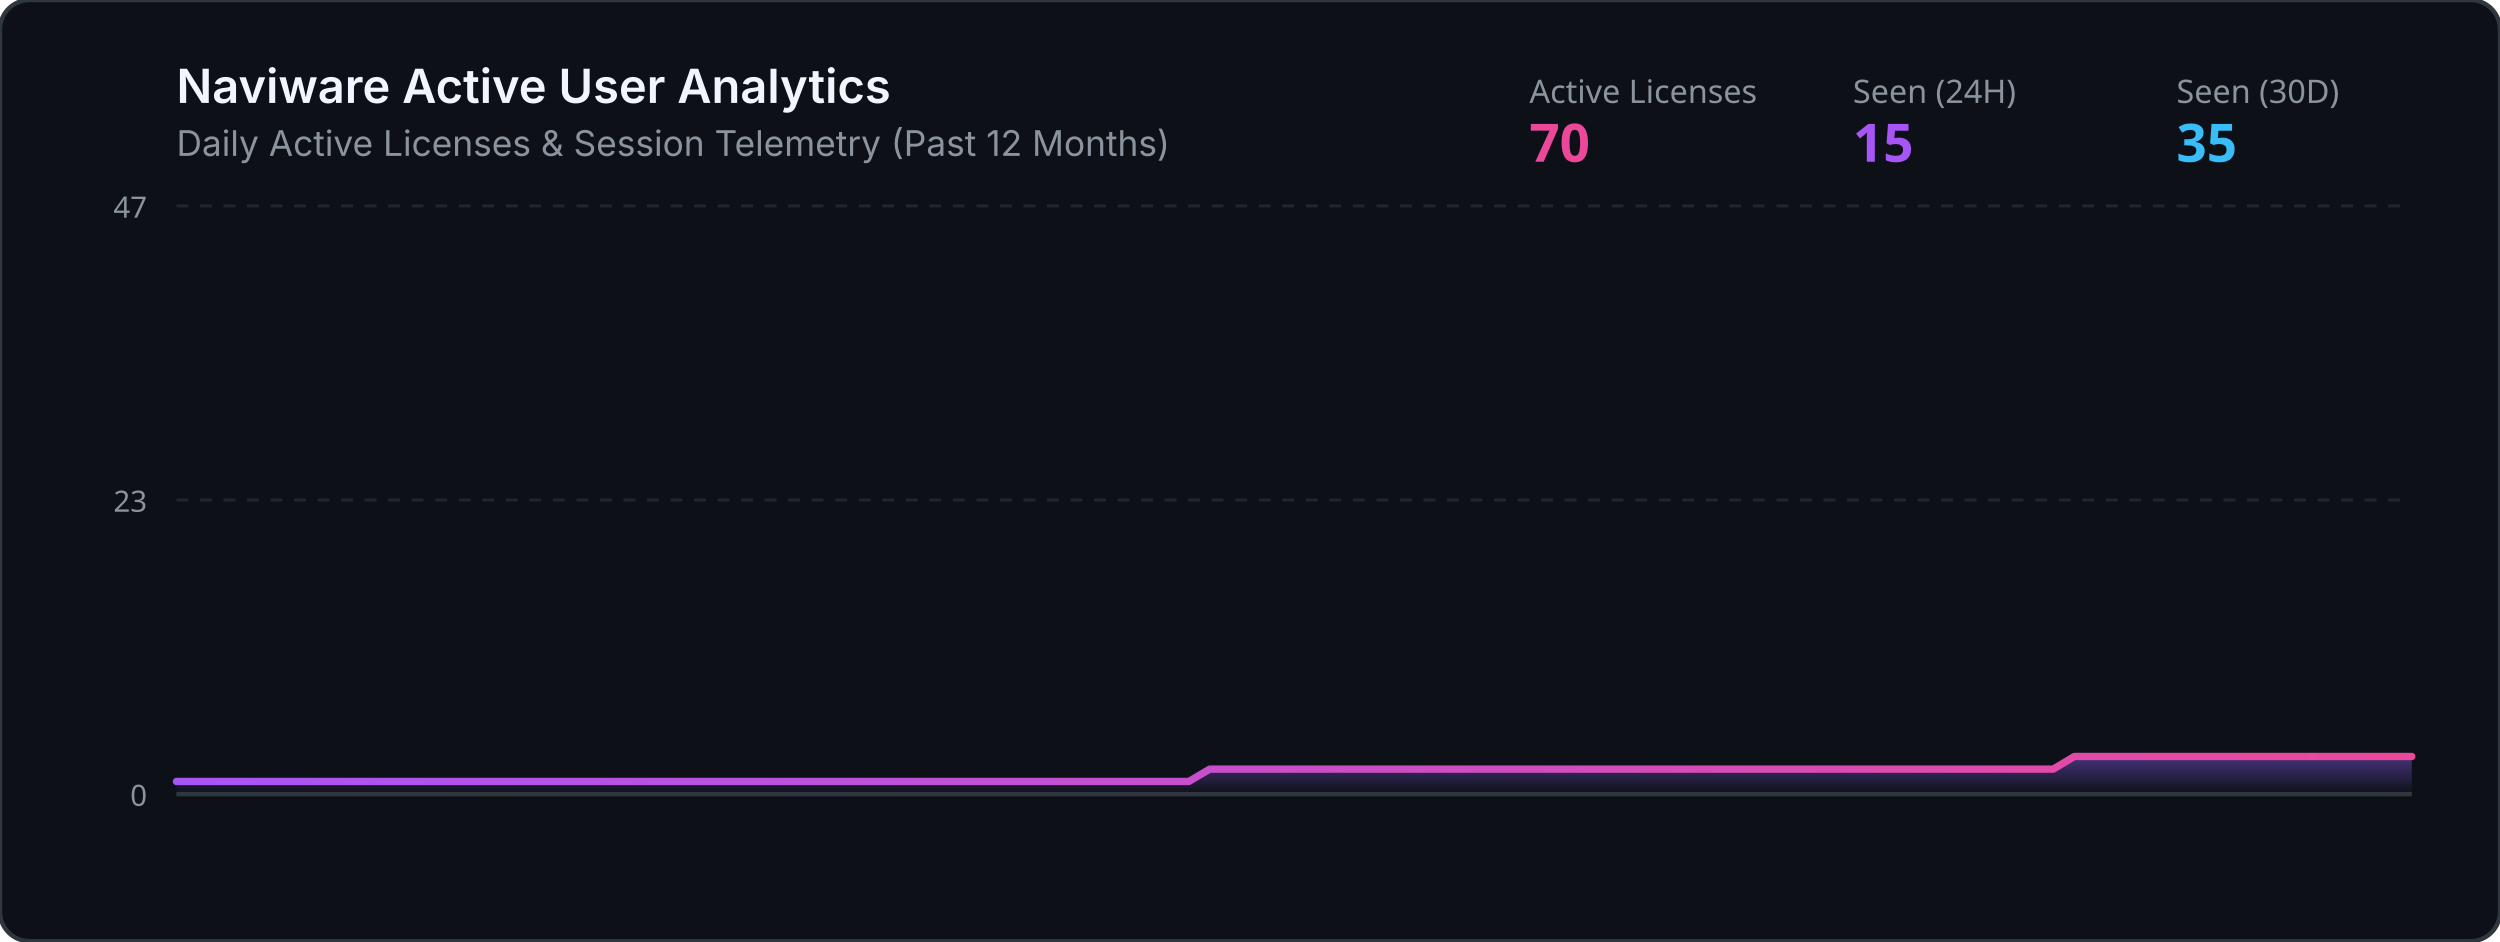
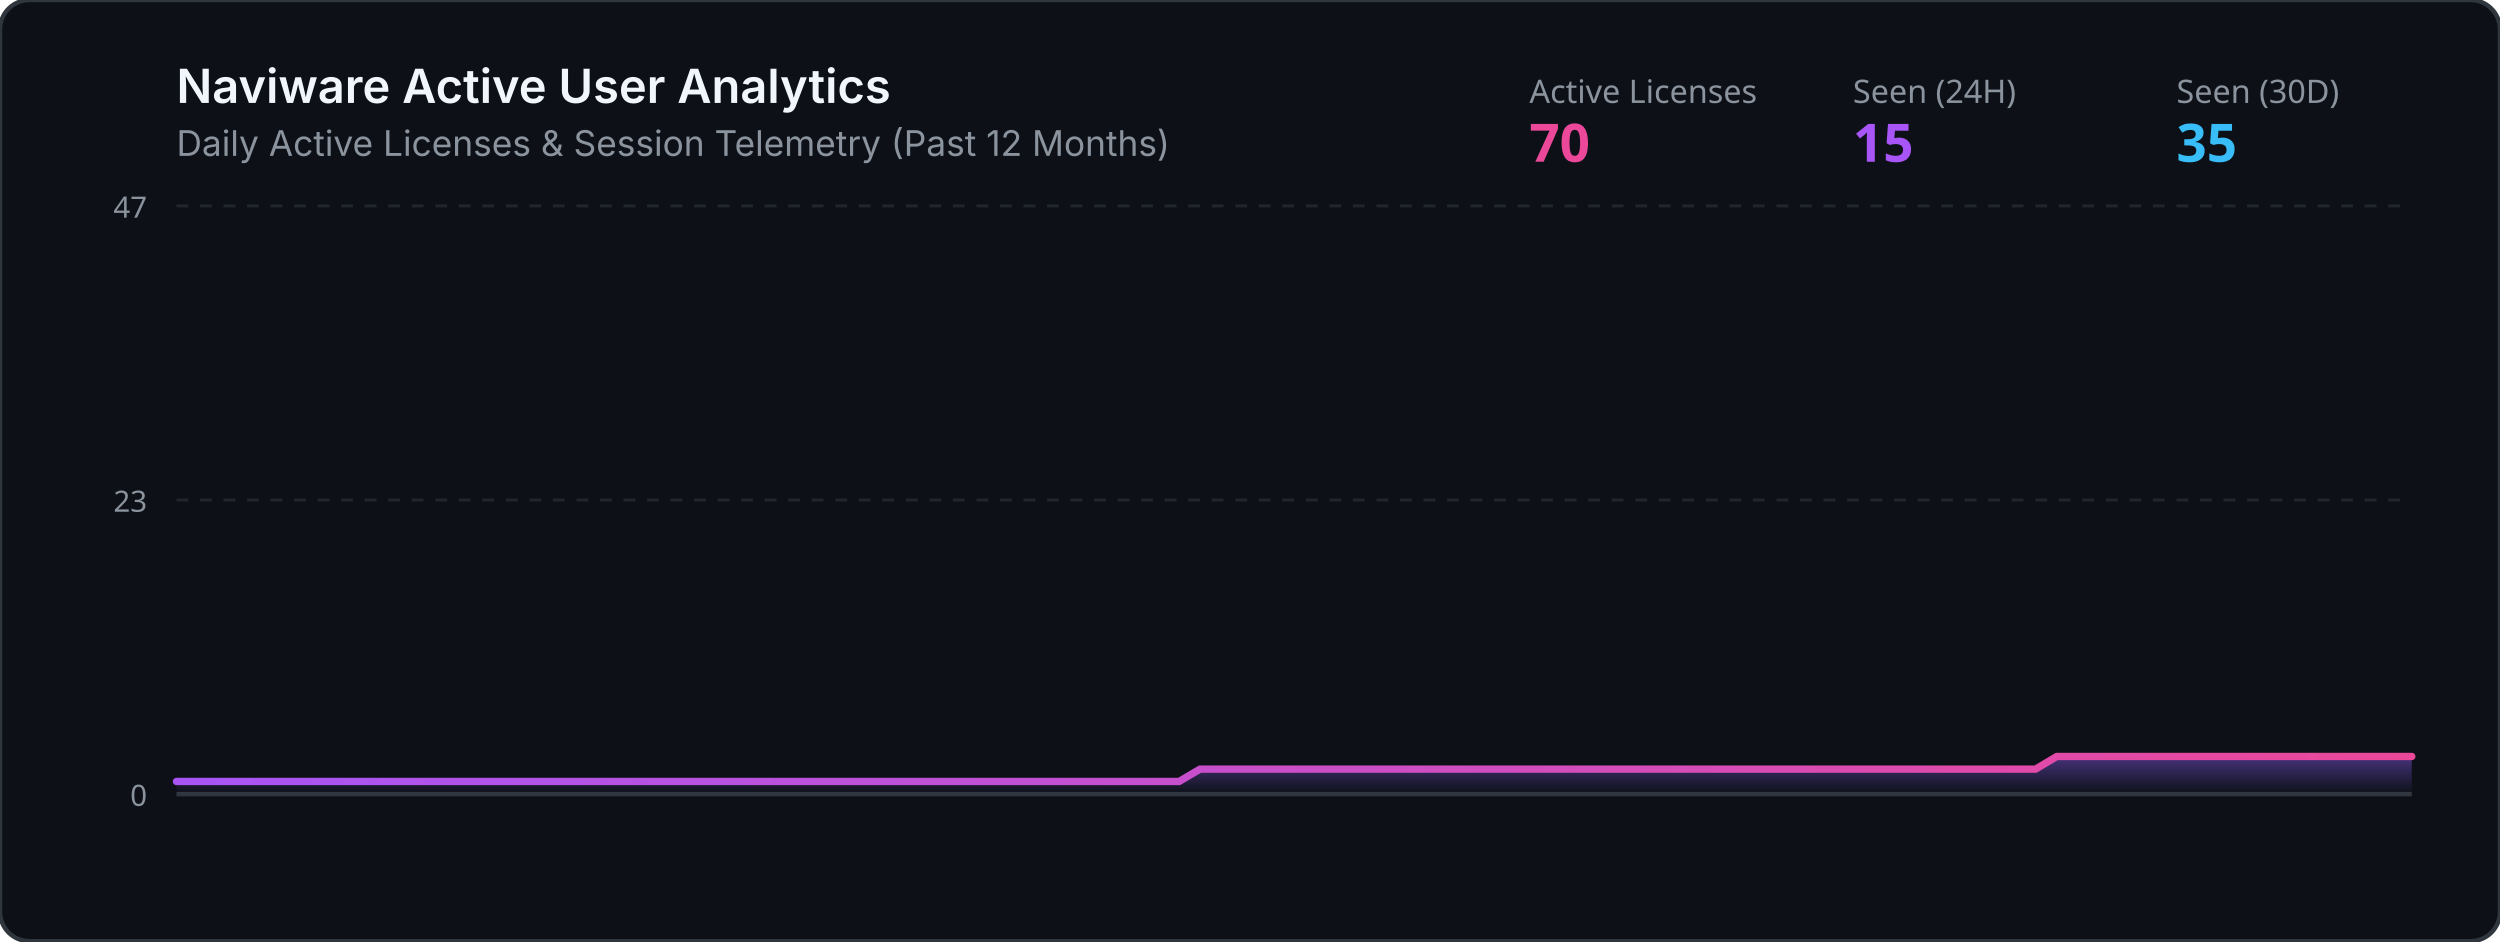
<svg xmlns="http://www.w3.org/2000/svg" viewBox="0 0 850 320" width="100%" height="320">
  <defs>
    <linearGradient id="grad" x1="0%" y1="0%" x2="0%" y2="100%">
      <stop offset="0%" stop-color="#8b5cf6" stop-opacity="0.45" />
      <stop offset="100%" stop-color="#8b5cf6" stop-opacity="0.0" />
    </linearGradient>
    <linearGradient id="lineGrad" x1="0%" y1="0%" x2="100%" y2="0%">
      <stop offset="0%" stop-color="#a855f7" />
      <stop offset="100%" stop-color="#ec4899" />
    </linearGradient>
  </defs>
  <rect width="850" height="320" rx="10" fill="#0d1117" stroke="#30363d" stroke-width="1.5" />
  <text x="60" y="35" fill="#f0f6fc" font-family="-apple-system,BlinkMacSystemFont,Segoe UI,sans-serif" font-size="16" font-weight="600">Naviware Active User Analytics</text>
  <text x="60" y="53" fill="#8b949e" font-family="-apple-system,BlinkMacSystemFont,Segoe UI,sans-serif" font-size="12">Daily Active Licenses &amp; Session Telemetry (Past 12 Months)</text>
  <text x="520" y="35" fill="#8b949e" font-family="sans-serif" font-size="11">Active Licenses</text>
  <text x="520" y="55" fill="#ec4899" font-family="sans-serif" font-size="18" font-weight="bold">70</text>
  <text x="630" y="35" fill="#8b949e" font-family="sans-serif" font-size="11">Seen (24H)</text>
  <text x="630" y="55" fill="#a855f7" font-family="sans-serif" font-size="18" font-weight="bold">15</text>
  <text x="740" y="35" fill="#8b949e" font-family="sans-serif" font-size="11">Seen (30D)</text>
  <text x="740" y="55" fill="#38bdf8" font-family="sans-serif" font-size="18" font-weight="bold">35</text>
  <line x1="60" y1="70" x2="820" y2="70" stroke="#21262d" stroke-width="1" stroke-dasharray="4" />
  <line x1="60" y1="170.0" x2="820" y2="170.0" stroke="#21262d" stroke-width="1" stroke-dasharray="4" />
  <line x1="60" y1="270" x2="820" y2="270" stroke="#30363d" stroke-width="1.5" />
  <text x="50" y="74" fill="#8b949e" font-family="sans-serif" font-size="10" text-anchor="end">47</text>
  <text x="50" y="174.0" fill="#8b949e" font-family="sans-serif" font-size="10" text-anchor="end">23</text>
  <text x="50" y="274" fill="#8b949e" font-family="sans-serif" font-size="10" text-anchor="end">0</text>
-   <polygon points="60,270 60.0,265.7 67.2,265.7 74.3,265.7 81.5,265.7 88.7,265.7 95.8,265.7 103.0,265.7 110.2,265.7 117.4,265.7 124.5,265.7 131.7,265.7 138.9,265.7 146.0,265.7 153.2,265.7 160.4,265.7 167.5,265.7 174.7,265.7 181.9,265.7 189.1,265.7 196.2,265.7 203.4,265.7 210.6,265.7 217.7,265.7 224.9,265.7 232.1,265.7 239.2,265.7 246.4,265.7 253.6,265.7 260.8,265.7 267.9,265.7 275.1,265.7 282.3,265.7 289.4,265.7 296.6,265.7 303.8,265.7 310.9,265.7 318.1,265.7 325.3,265.7 332.5,265.7 339.6,265.7 346.8,265.7 354.0,265.7 361.1,265.7 368.3,265.7 375.5,265.7 382.6,265.7 389.8,265.7 397.0,265.7 404.2,265.7 411.3,261.5 418.5,261.5 425.7,261.5 432.8,261.5 440.0,261.5 447.2,261.5 454.3,261.5 461.5,261.5 468.7,261.5 475.8,261.5 483.0,261.5 490.2,261.5 497.4,261.5 504.5,261.5 511.7,261.5 518.9,261.5 526.0,261.5 533.2,261.5 540.4,261.5 547.5,261.5 554.7,261.5 561.9,261.5 569.1,261.5 576.2,261.5 583.4,261.5 590.6,261.5 597.7,261.5 604.9,261.5 612.1,261.5 619.2,261.5 626.4,261.5 633.6,261.5 640.8,261.5 647.9,261.5 655.1,261.5 662.3,261.5 669.4,261.5 676.6,261.5 683.8,261.5 690.9,261.5 698.1,261.5 705.3,257.2 712.5,257.2 719.6,257.2 726.8,257.2 734.0,257.2 741.1,257.2 748.3,257.2 755.5,257.2 762.6,257.2 769.8,257.2 777.0,257.2 784.2,257.2 791.3,257.2 798.5,257.2 805.7,257.2 812.8,257.2 820.0,257.2 820,270" fill="url(#grad)" />
-   <polyline points="60.0,265.7 67.2,265.7 74.3,265.7 81.5,265.7 88.7,265.7 95.8,265.7 103.0,265.7 110.2,265.7 117.4,265.7 124.5,265.7 131.7,265.7 138.9,265.7 146.0,265.7 153.2,265.7 160.4,265.7 167.5,265.7 174.7,265.7 181.9,265.7 189.1,265.7 196.2,265.7 203.4,265.7 210.6,265.7 217.7,265.7 224.9,265.7 232.1,265.7 239.2,265.7 246.4,265.7 253.6,265.7 260.8,265.7 267.9,265.7 275.1,265.7 282.3,265.7 289.4,265.7 296.6,265.7 303.8,265.7 310.9,265.7 318.1,265.7 325.3,265.7 332.5,265.7 339.6,265.7 346.8,265.7 354.0,265.7 361.1,265.7 368.3,265.7 375.5,265.7 382.6,265.7 389.8,265.7 397.0,265.7 404.2,265.7 411.3,261.5 418.5,261.5 425.7,261.5 432.8,261.5 440.0,261.5 447.2,261.5 454.3,261.5 461.5,261.5 468.7,261.5 475.8,261.5 483.0,261.5 490.2,261.5 497.4,261.5 504.5,261.5 511.7,261.5 518.9,261.5 526.0,261.5 533.2,261.5 540.4,261.5 547.5,261.5 554.7,261.5 561.9,261.5 569.1,261.5 576.2,261.5 583.4,261.5 590.6,261.5 597.7,261.5 604.9,261.5 612.1,261.5 619.2,261.5 626.4,261.5 633.6,261.5 640.8,261.5 647.9,261.5 655.1,261.5 662.3,261.5 669.4,261.5 676.6,261.5 683.8,261.5 690.9,261.5 698.1,261.5 705.3,257.2 712.5,257.2 719.6,257.2 726.8,257.2 734.0,257.2 741.1,257.2 748.3,257.2 755.5,257.2 762.6,257.2 769.8,257.2 777.0,257.2 784.2,257.2 791.3,257.2 798.5,257.2 805.7,257.2 812.8,257.2 820.0,257.2" fill="none" stroke="url(#lineGrad)" stroke-width="2.5" stroke-linecap="round" stroke-linejoin="round" />
+   <polygon points="60,270 60.0,265.7 67.1,265.7 74.2,265.7 81.3,265.7 88.4,265.7 95.5,265.7 102.6,265.7 109.7,265.7 116.8,265.7 123.9,265.7 131.0,265.7 138.1,265.7 145.2,265.7 152.3,265.7 159.4,265.7 166.5,265.7 173.6,265.7 180.7,265.7 187.9,265.7 195.0,265.7 202.1,265.7 209.2,265.7 216.3,265.7 223.4,265.7 230.5,265.7 237.6,265.7 244.7,265.7 251.8,265.7 258.9,265.7 266.0,265.7 273.1,265.7 280.2,265.7 287.3,265.7 294.4,265.7 301.5,265.7 308.6,265.7 315.7,265.7 322.8,265.7 329.9,265.7 337.0,265.7 344.1,265.7 351.2,265.7 358.3,265.7 365.4,265.7 372.5,265.7 379.6,265.7 386.7,265.7 393.8,265.7 400.9,265.7 408.0,261.5 415.1,261.5 422.2,261.5 429.3,261.5 436.4,261.5 443.6,261.5 450.7,261.5 457.8,261.5 464.9,261.5 472.0,261.5 479.1,261.5 486.2,261.5 493.3,261.5 500.4,261.5 507.5,261.5 514.6,261.5 521.7,261.5 528.8,261.5 535.9,261.5 543.0,261.5 550.1,261.5 557.2,261.5 564.3,261.5 571.4,261.5 578.5,261.5 585.6,261.5 592.7,261.5 599.8,261.5 606.9,261.5 614.0,261.5 621.1,261.5 628.2,261.5 635.3,261.5 642.4,261.5 649.5,261.5 656.6,261.5 663.7,261.5 670.8,261.5 677.9,261.5 685.0,261.5 692.1,261.5 699.3,257.2 706.4,257.2 713.5,257.2 720.6,257.2 727.7,257.2 734.8,257.2 741.9,257.2 749.0,257.2 756.1,257.2 763.2,257.2 770.3,257.2 777.4,257.2 784.5,257.2 791.6,257.2 798.7,257.2 805.8,257.2 812.9,257.2 820.0,257.2 820,270" fill="url(#grad)" />
+   <polyline points="60.0,265.7 67.1,265.7 74.2,265.7 81.3,265.7 88.4,265.7 95.5,265.7 102.6,265.7 109.7,265.7 116.8,265.7 123.9,265.7 131.0,265.7 138.1,265.7 145.2,265.7 152.3,265.7 159.4,265.7 166.5,265.7 173.6,265.7 180.7,265.7 187.9,265.7 195.0,265.7 202.1,265.7 209.2,265.7 216.3,265.7 223.4,265.7 230.5,265.7 237.6,265.7 244.7,265.7 251.8,265.7 258.9,265.7 266.0,265.7 273.1,265.7 280.2,265.7 287.3,265.7 294.4,265.7 301.5,265.7 308.6,265.7 315.7,265.7 322.8,265.7 329.9,265.7 337.0,265.7 344.1,265.7 351.2,265.7 358.3,265.7 365.4,265.7 372.5,265.7 379.6,265.7 386.7,265.7 393.8,265.7 400.9,265.7 408.0,261.5 415.1,261.5 422.2,261.5 429.3,261.5 436.4,261.5 443.6,261.5 450.7,261.5 457.8,261.5 464.9,261.5 472.0,261.5 479.1,261.5 486.2,261.5 493.3,261.5 500.4,261.5 507.5,261.5 514.6,261.5 521.7,261.5 528.8,261.5 535.9,261.5 543.0,261.5 550.1,261.5 557.2,261.5 564.3,261.5 571.4,261.5 578.5,261.5 585.6,261.5 592.7,261.5 599.8,261.5 606.9,261.5 614.0,261.5 621.1,261.5 628.2,261.5 635.3,261.5 642.4,261.5 649.5,261.5 656.6,261.5 663.7,261.5 670.8,261.5 677.9,261.5 685.0,261.5 692.1,261.5 699.3,257.2 706.4,257.2 713.5,257.2 720.6,257.2 727.7,257.2 734.8,257.2 741.9,257.2 749.0,257.2 756.1,257.2 763.2,257.2 770.3,257.2 777.4,257.2 784.5,257.2 791.6,257.2 798.7,257.2 805.8,257.2 812.9,257.2 820.0,257.2" fill="none" stroke="url(#lineGrad)" stroke-width="2.5" stroke-linecap="round" stroke-linejoin="round" />
</svg>
